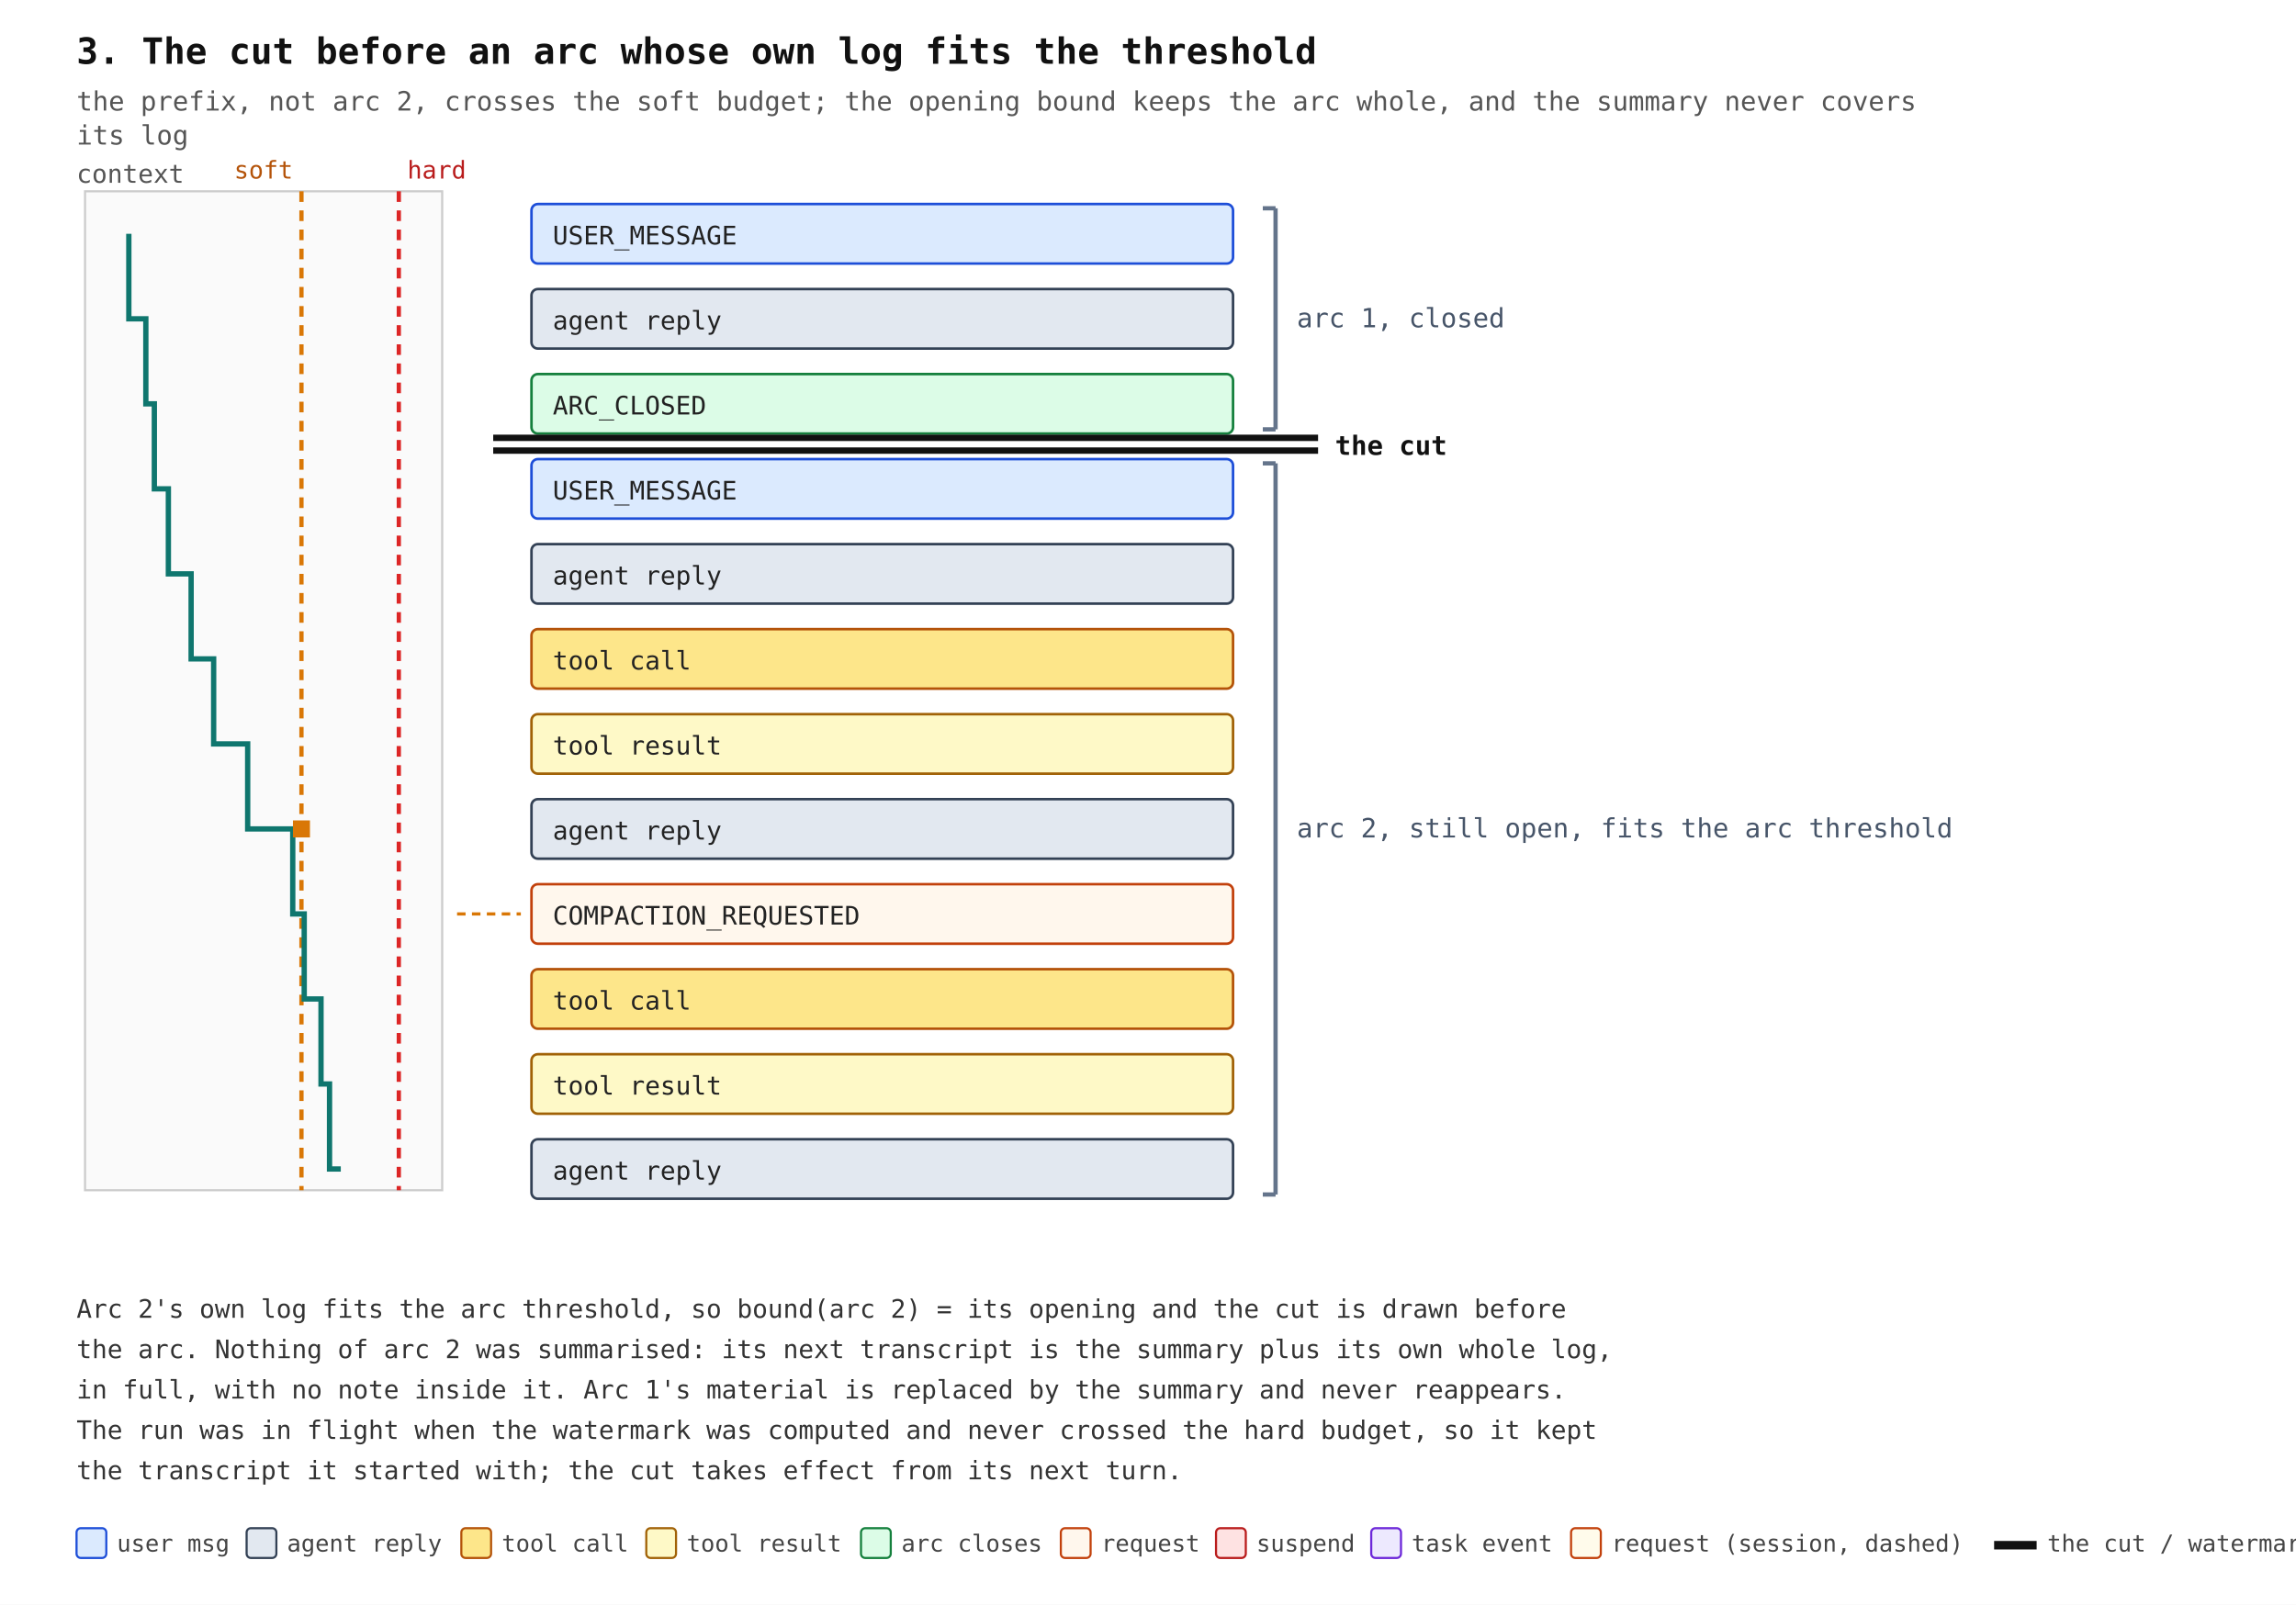
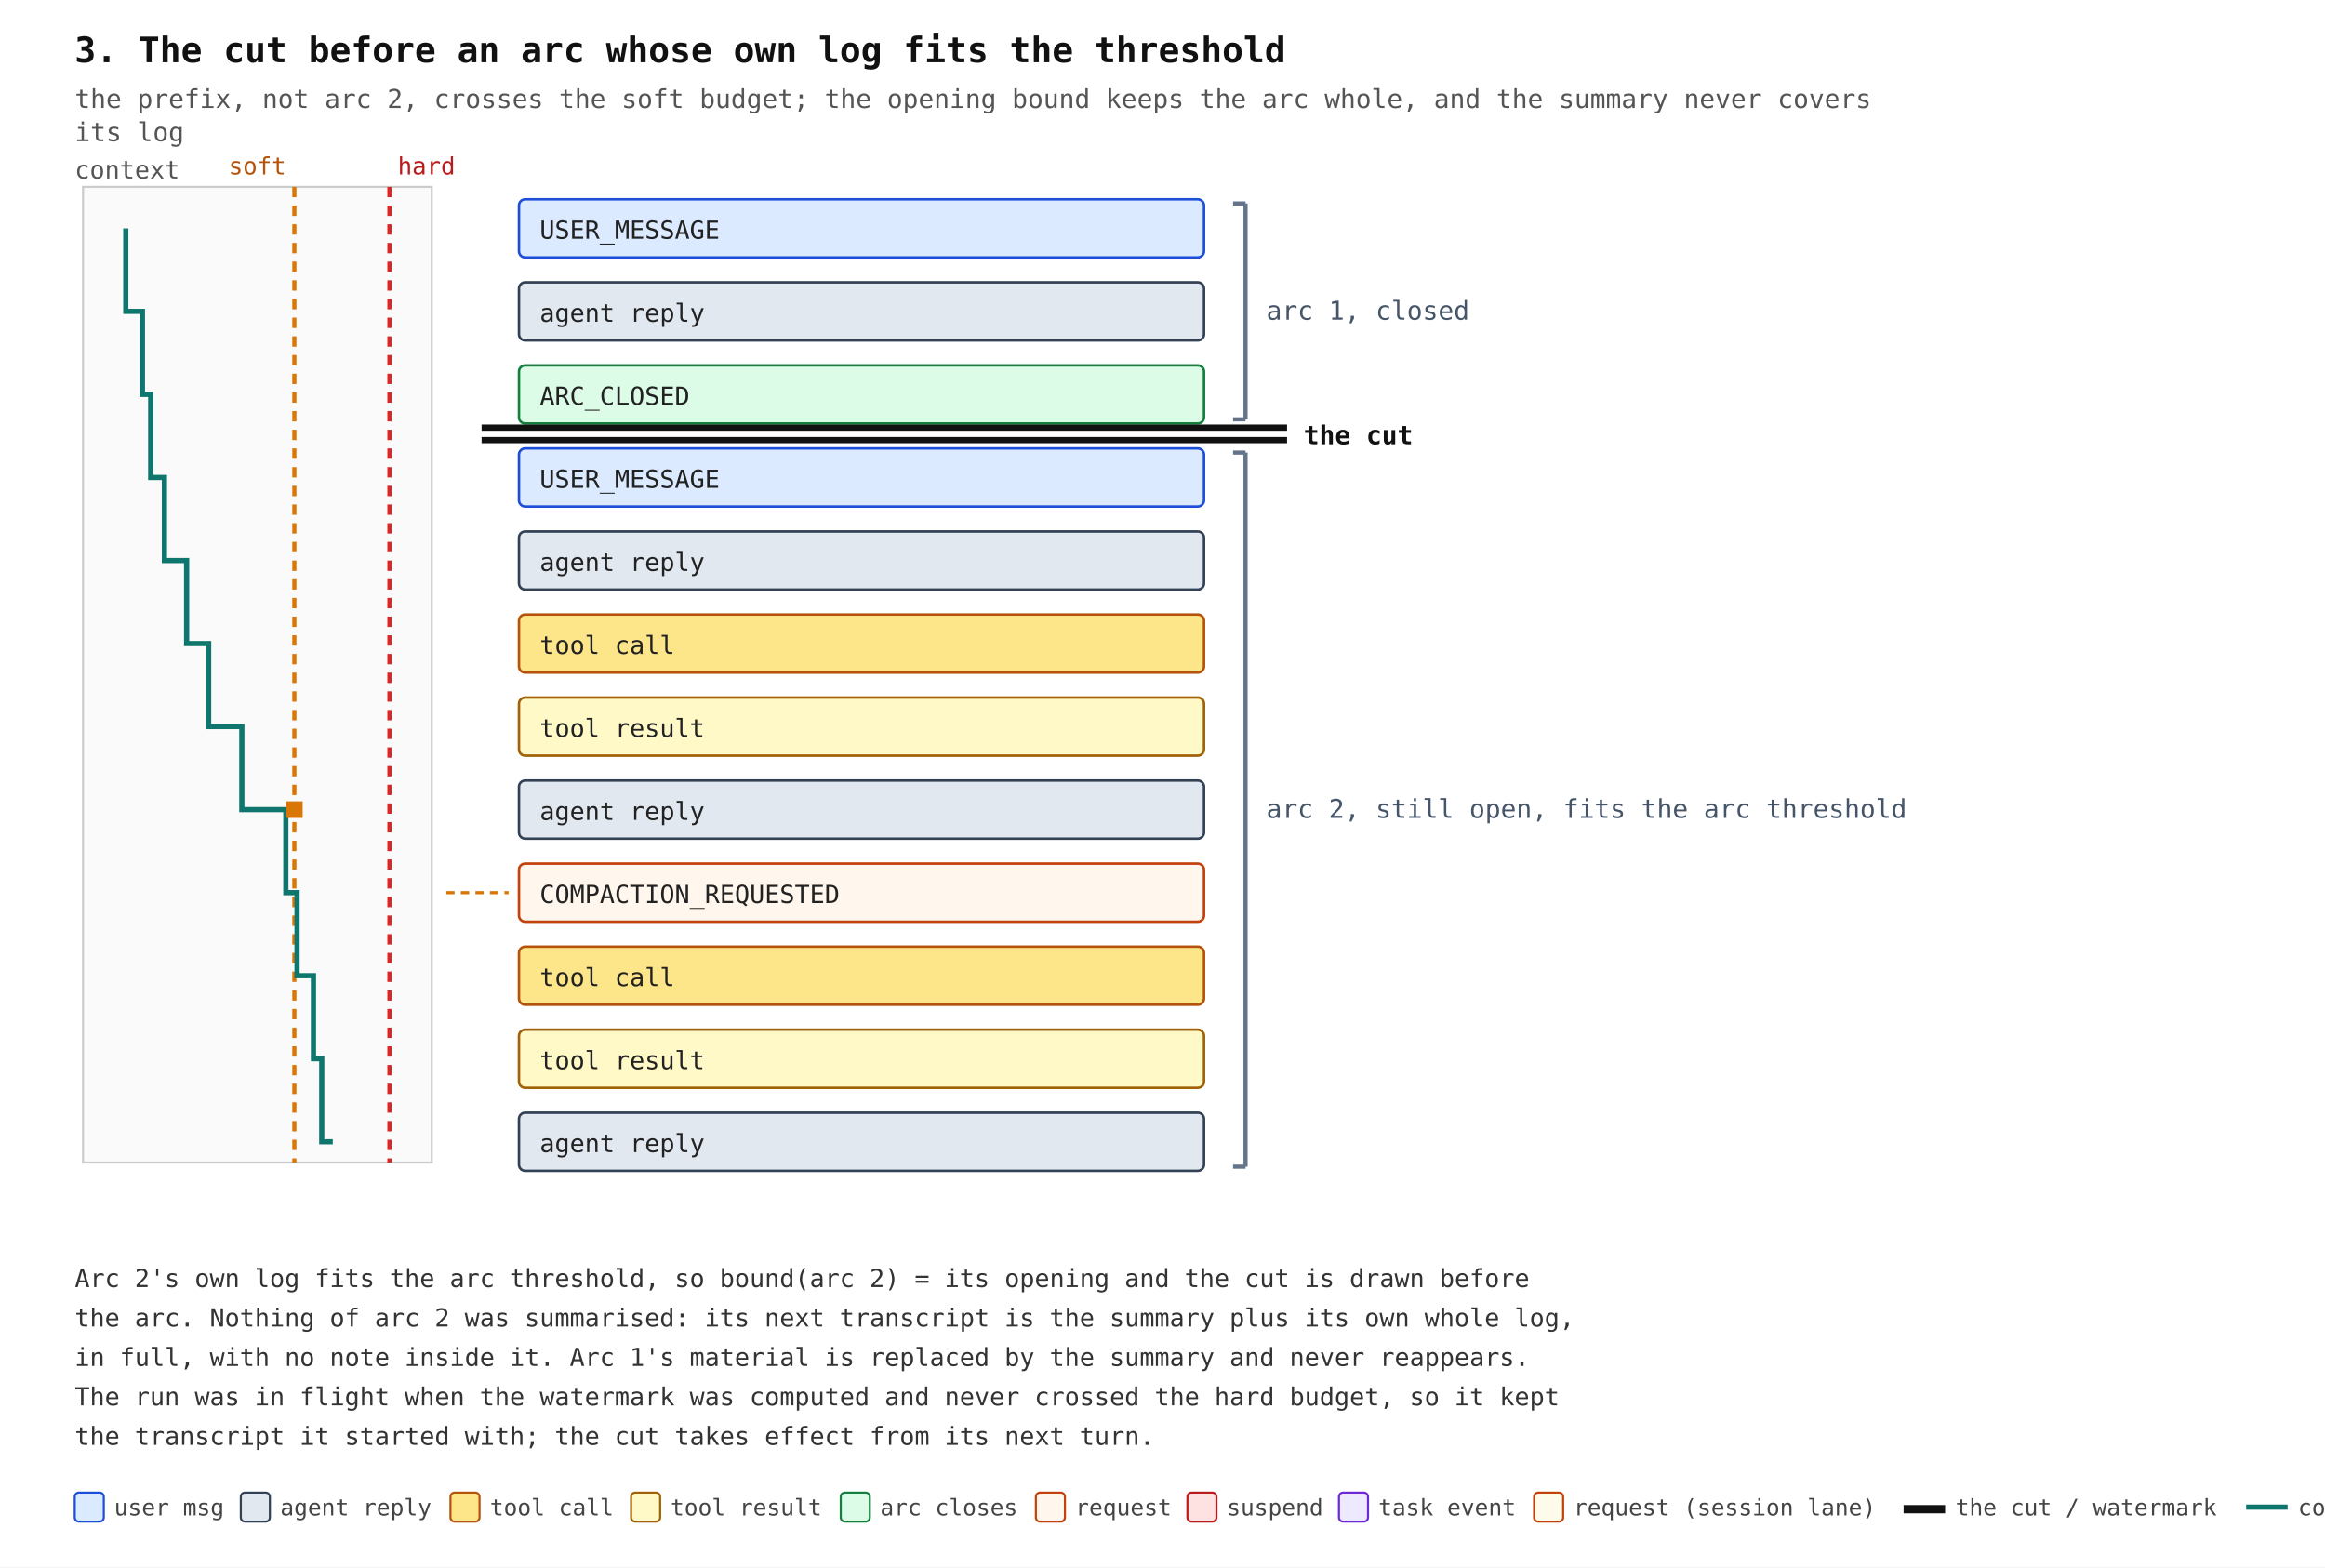
- <svg xmlns="http://www.w3.org/2000/svg" viewBox="0 0 1080 755" width="1080" font-family="ui-monospace, Menlo, Consolas, monospace">
+ <svg xmlns="http://www.w3.org/2000/svg" viewBox="0 0 1120 755" width="1120" font-family="ui-monospace, Menlo, Consolas, monospace">
  <rect width="100%" height="100%" fill="white" />
  <text x="36" y="30" font-size="17" font-weight="bold" fill="#111">3. The cut before an arc whose own log fits the threshold</text>
  <text x="36" y="52" font-size="12.5" fill="#555">the prefix, not arc 2, crosses the soft budget; the opening bound keeps the arc whole, and the summary never covers</text>
  <text x="36" y="68" font-size="12.5" fill="#555">its log</text>
  <text x="36" y="86" font-size="12" fill="#555">context</text>
  <rect x="40" y="90" width="168" height="470" fill="#fafafa" stroke="#ccc" />
  <line x1="141.8" y1="90" x2="141.8" y2="560" stroke="#d97706" stroke-width="2" stroke-dasharray="5,4" />
  <line x1="187.6" y1="90" x2="187.6" y2="560" stroke="#dc2626" stroke-width="2" stroke-dasharray="5,4" />
  <text x="137.8" y="84" font-size="11.5" fill="#b45309" text-anchor="end">soft</text>
  <text x="191.6" y="84" font-size="11.5" fill="#b91c1c">hard</text>
  <polyline points="60.6,110.0 60.6,150.0 68.6,150.0 68.6,190.0 72.6,190.0 72.6,230.0 79.2,230.0 79.2,270.0 89.9,270.0 89.9,310.0 100.5,310.0 100.5,350.0 116.5,350.0 116.5,390.0 137.7,390.0 137.7,430.0 143.1,430.0 143.1,470.0 151.0,470.0 151.0,510.0 155.0,510.0 155.0,550.0 160.3,550.0" fill="none" stroke="#0f766e" stroke-width="2.5" />
  <rect x="137.8" y="386.0" width="8" height="8" fill="#d97706" />
  <rect x="250" y="96" width="330" height="28" rx="3" fill="#dbeafe" stroke="#1d4ed8" stroke-width="1.2" />
  <text x="260" y="115" font-size="12" fill="#222">USER_MESSAGE</text>
  <rect x="250" y="136" width="330" height="28" rx="3" fill="#e2e8f0" stroke="#334155" stroke-width="1.2" />
  <text x="260" y="155" font-size="12" fill="#222">agent reply</text>
  <rect x="250" y="176" width="330" height="28" rx="3" fill="#dcfce7" stroke="#15803d" stroke-width="1.2" />
  <text x="260" y="195" font-size="12" fill="#222">ARC_CLOSED</text>
  <rect x="250" y="216" width="330" height="28" rx="3" fill="#dbeafe" stroke="#1d4ed8" stroke-width="1.2" />
  <text x="260" y="235" font-size="12" fill="#222">USER_MESSAGE</text>
  <rect x="250" y="256" width="330" height="28" rx="3" fill="#e2e8f0" stroke="#334155" stroke-width="1.2" />
  <text x="260" y="275" font-size="12" fill="#222">agent reply</text>
  <rect x="250" y="296" width="330" height="28" rx="3" fill="#fde68a" stroke="#b45309" stroke-width="1.2" />
  <text x="260" y="315" font-size="12" fill="#222">tool call</text>
  <rect x="250" y="336" width="330" height="28" rx="3" fill="#fef9c7" stroke="#a16207" stroke-width="1.2" />
  <text x="260" y="355" font-size="12" fill="#222">tool result</text>
  <rect x="250" y="376" width="330" height="28" rx="3" fill="#e2e8f0" stroke="#334155" stroke-width="1.2" />
  <text x="260" y="395" font-size="12" fill="#222">agent reply</text>
  <rect x="250" y="416" width="330" height="28" rx="3" fill="#fff7ed" stroke="#c2410c" stroke-width="1.2" />
  <text x="260" y="435" font-size="12" fill="#222">COMPACTION_REQUESTED</text>
  <rect x="250" y="456" width="330" height="28" rx="3" fill="#fde68a" stroke="#b45309" stroke-width="1.2" />
  <text x="260" y="475" font-size="12" fill="#222">tool call</text>
  <rect x="250" y="496" width="330" height="28" rx="3" fill="#fef9c7" stroke="#a16207" stroke-width="1.2" />
  <text x="260" y="515" font-size="12" fill="#222">tool result</text>
  <rect x="250" y="536" width="330" height="28" rx="3" fill="#e2e8f0" stroke="#334155" stroke-width="1.2" />
  <text x="260" y="555" font-size="12" fill="#222">agent reply</text>
  <path d="M 215 430 H 245" stroke="#d97706" stroke-width="1.5" stroke-dasharray="4,3" />
  <path d="M 600 98 V 202" stroke="#64748b" stroke-width="2" fill="none" />
  <path d="M 594 98 H 600 M 594 202 H 600" stroke="#64748b" stroke-width="2" fill="none" />
  <text x="610" y="154.0" font-size="12.5" fill="#475569">arc 1, closed</text>
  <path d="M 600 218 V 562" stroke="#64748b" stroke-width="2" fill="none" />
  <path d="M 594 218 H 600 M 594 562 H 600" stroke="#64748b" stroke-width="2" fill="none" />
  <text x="610" y="394.0" font-size="12.5" fill="#475569">arc 2, still open, fits the arc threshold</text>
  <line x1="232" y1="206" x2="620" y2="206" stroke="#111" stroke-width="3" />
  <line x1="232" y1="212" x2="620" y2="212" stroke="#111" stroke-width="3" />
  <text x="628" y="214" font-size="12.5" font-weight="bold" fill="#111">the cut</text>
  <text x="36" y="620" font-size="12" fill="#333">Arc 2's own log fits the arc threshold, so bound(arc 2) = its opening and the cut is drawn before</text>
  <text x="36" y="639" font-size="12" fill="#333">the arc. Nothing of arc 2 was summarised: its next transcript is the summary plus its own whole log,</text>
  <text x="36" y="658" font-size="12" fill="#333">in full, with no note inside it. Arc 1's material is replaced by the summary and never reappears.</text>
  <text x="36" y="677" font-size="12" fill="#333">The run was in flight when the watermark was computed and never crossed the hard budget, so it kept</text>
  <text x="36" y="696" font-size="12" fill="#333">the transcript it started with; the cut takes effect from its next turn.</text>
  <rect x="36" y="719" width="14" height="14" rx="2" fill="#dbeafe" stroke="#1d4ed8" />
  <text x="55" y="730" font-size="11" fill="#444">user msg</text>
  <rect x="116" y="719" width="14" height="14" rx="2" fill="#e2e8f0" stroke="#334155" />
  <text x="135" y="730" font-size="11" fill="#444">agent reply</text>
  <rect x="217" y="719" width="14" height="14" rx="2" fill="#fde68a" stroke="#b45309" />
  <text x="236" y="730" font-size="11" fill="#444">tool call</text>
  <rect x="304" y="719" width="14" height="14" rx="2" fill="#fef9c7" stroke="#a16207" />
  <text x="323" y="730" font-size="11" fill="#444">tool result</text>
  <rect x="405" y="719" width="14" height="14" rx="2" fill="#dcfce7" stroke="#15803d" />
  <text x="424" y="730" font-size="11" fill="#444">arc closes</text>
  <rect x="499" y="719" width="14" height="14" rx="2" fill="#fff7ed" stroke="#c2410c" />
  <text x="518" y="730" font-size="11" fill="#444">request</text>
  <rect x="572" y="719" width="14" height="14" rx="2" fill="#fee2e2" stroke="#b91c1c" />
  <text x="591" y="730" font-size="11" fill="#444">suspend</text>
  <rect x="645" y="719" width="14" height="14" rx="2" fill="#ede9fe" stroke="#6d28d9" />
  <text x="664" y="730" font-size="11" fill="#444">task event</text>
  <rect x="739" y="719" width="14" height="14" rx="2" fill="#fffbeb" stroke="#c2410c" />
-   <text x="758" y="730" font-size="11" fill="#444">request (session, dashed)</text>
-   <rect x="938" y="725" width="20" height="4" fill="#111" />
-   <text x="963" y="730" font-size="11" fill="#444">the cut / watermark</text>
-   <line x1="1103" y1="726" x2="1123" y2="726" stroke="#0f766e" stroke-width="2.5" />
-   <text x="1128" y="730" font-size="11" fill="#444">context estimate, one step per event</text>
+   <text x="758" y="730" font-size="11" fill="#444">request (session lane)</text>
+   <rect x="917" y="725" width="20" height="4" fill="#111" />
+   <text x="942" y="730" font-size="11" fill="#444">the cut / watermark</text>
+   <line x1="1082" y1="726" x2="1102" y2="726" stroke="#0f766e" stroke-width="2.5" />
+   <text x="1107" y="730" font-size="11" fill="#444">context estimate, one step per event</text>
</svg>
